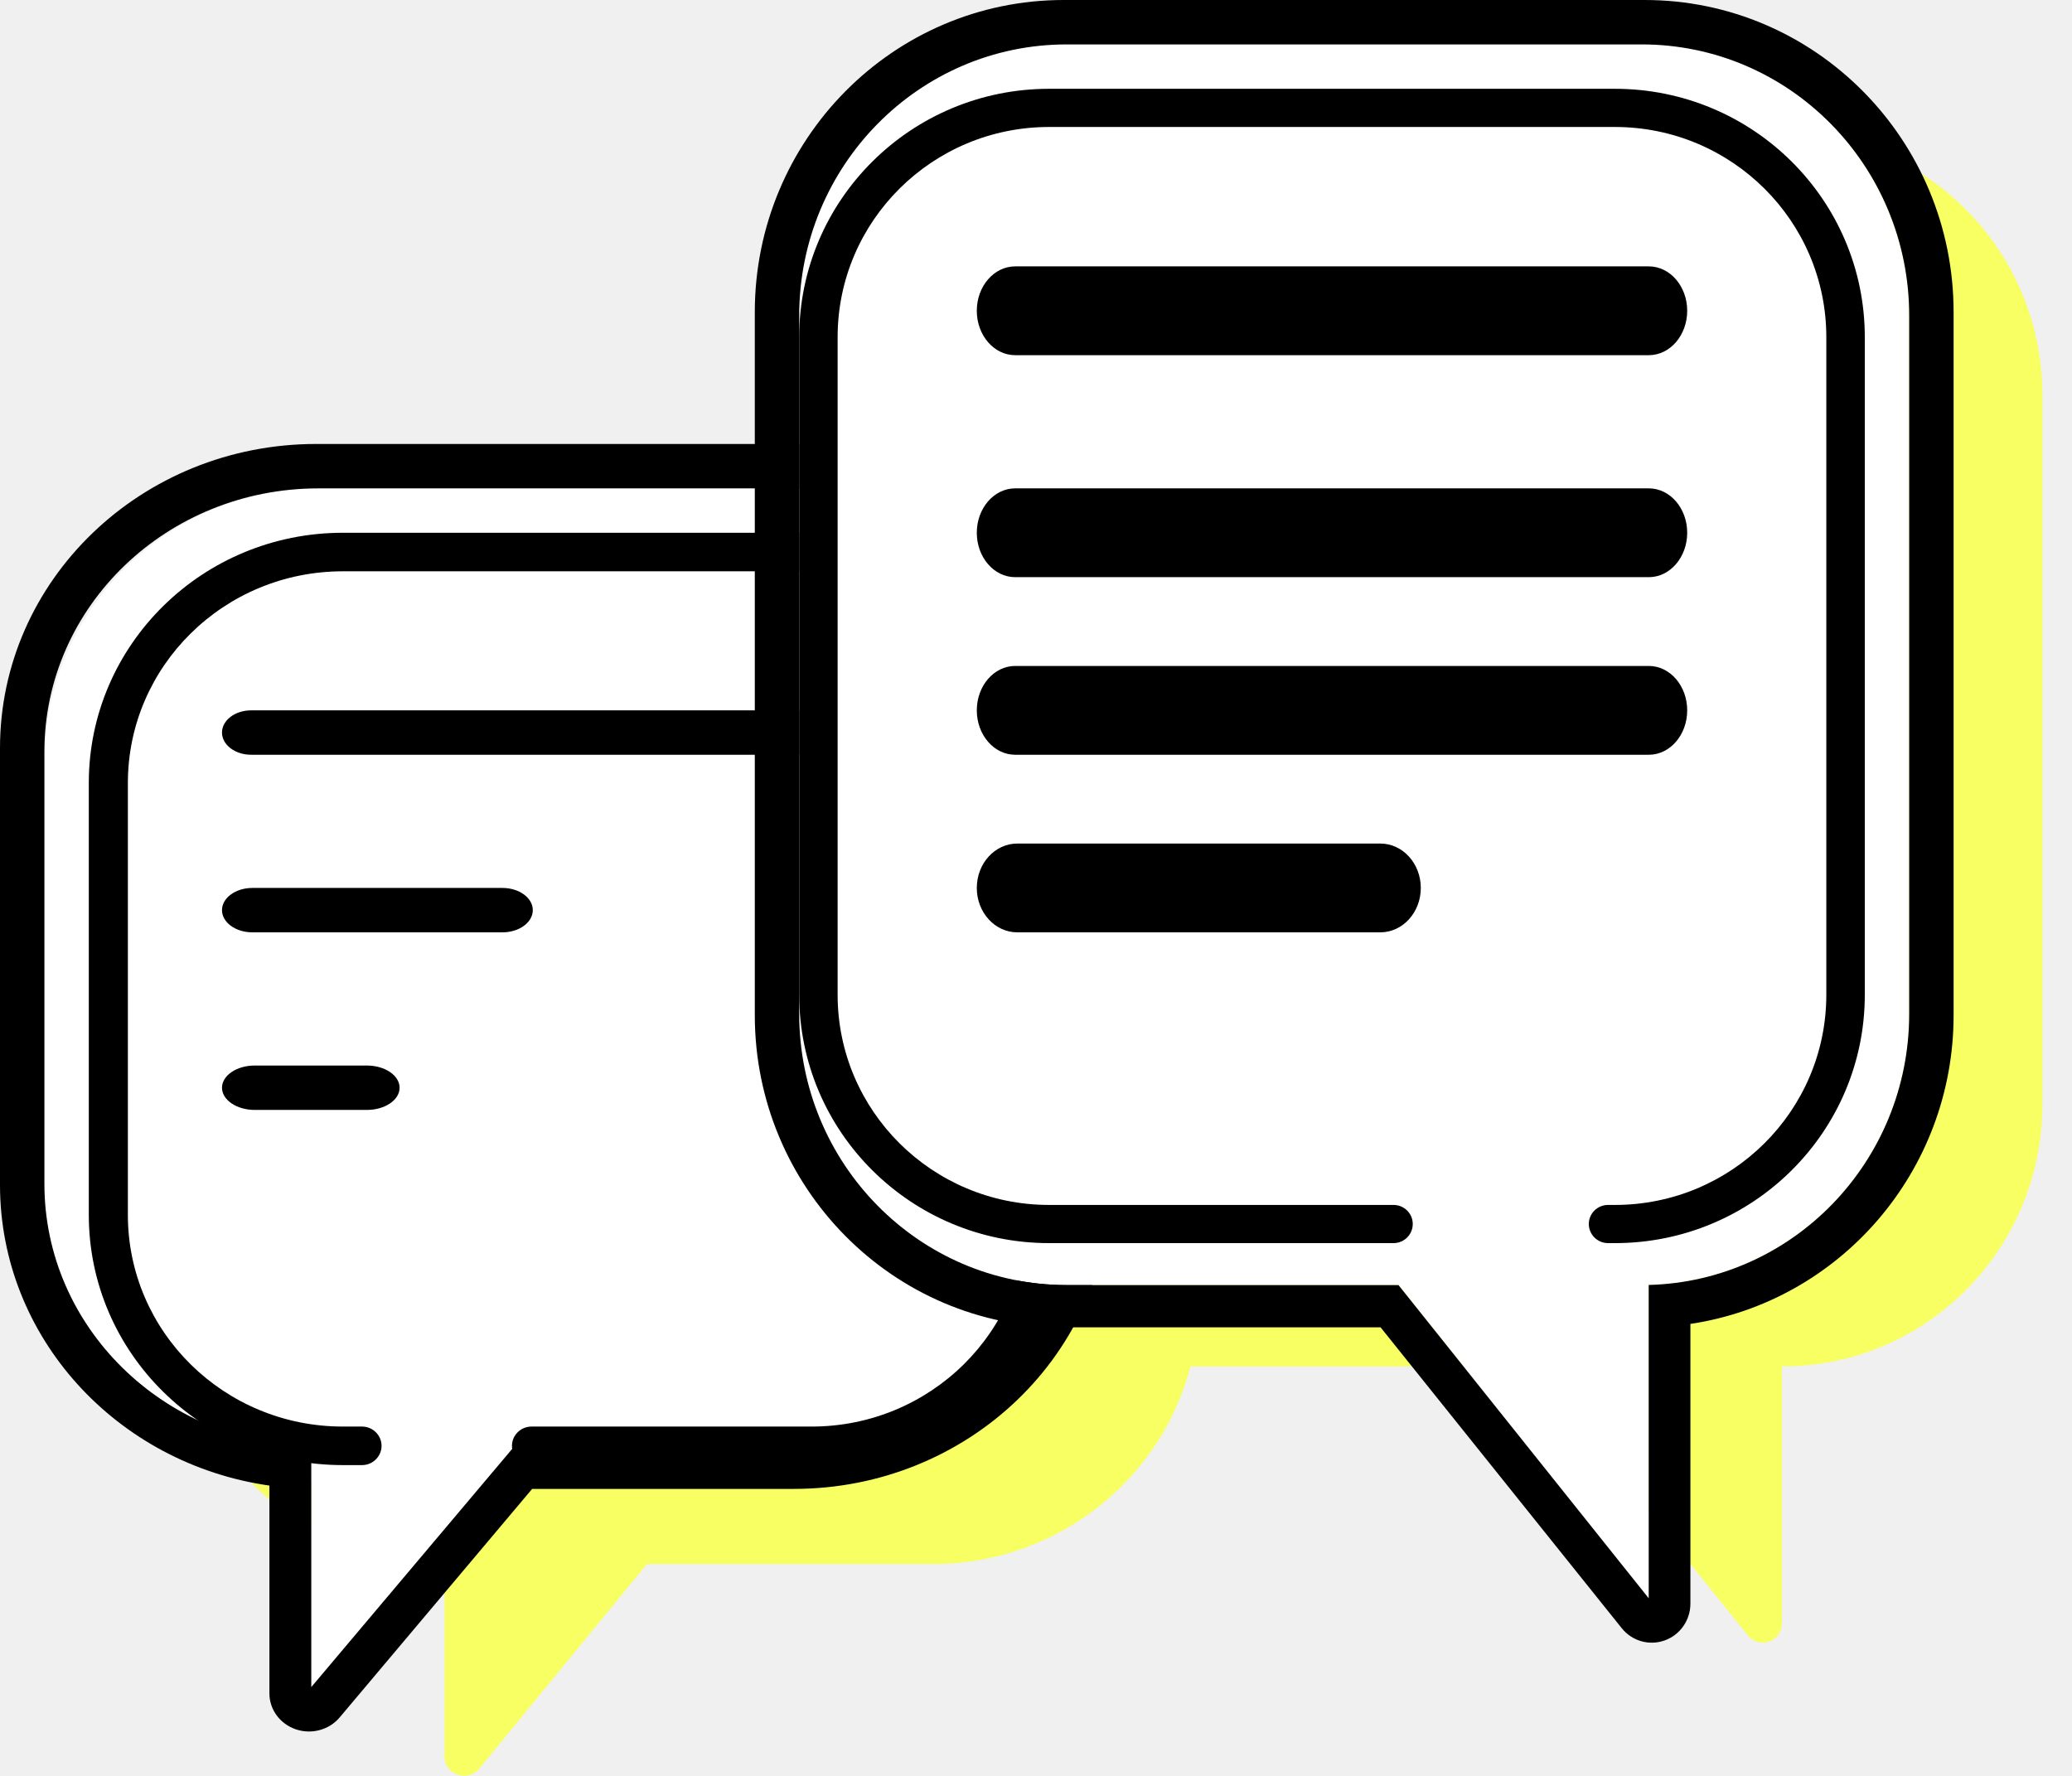
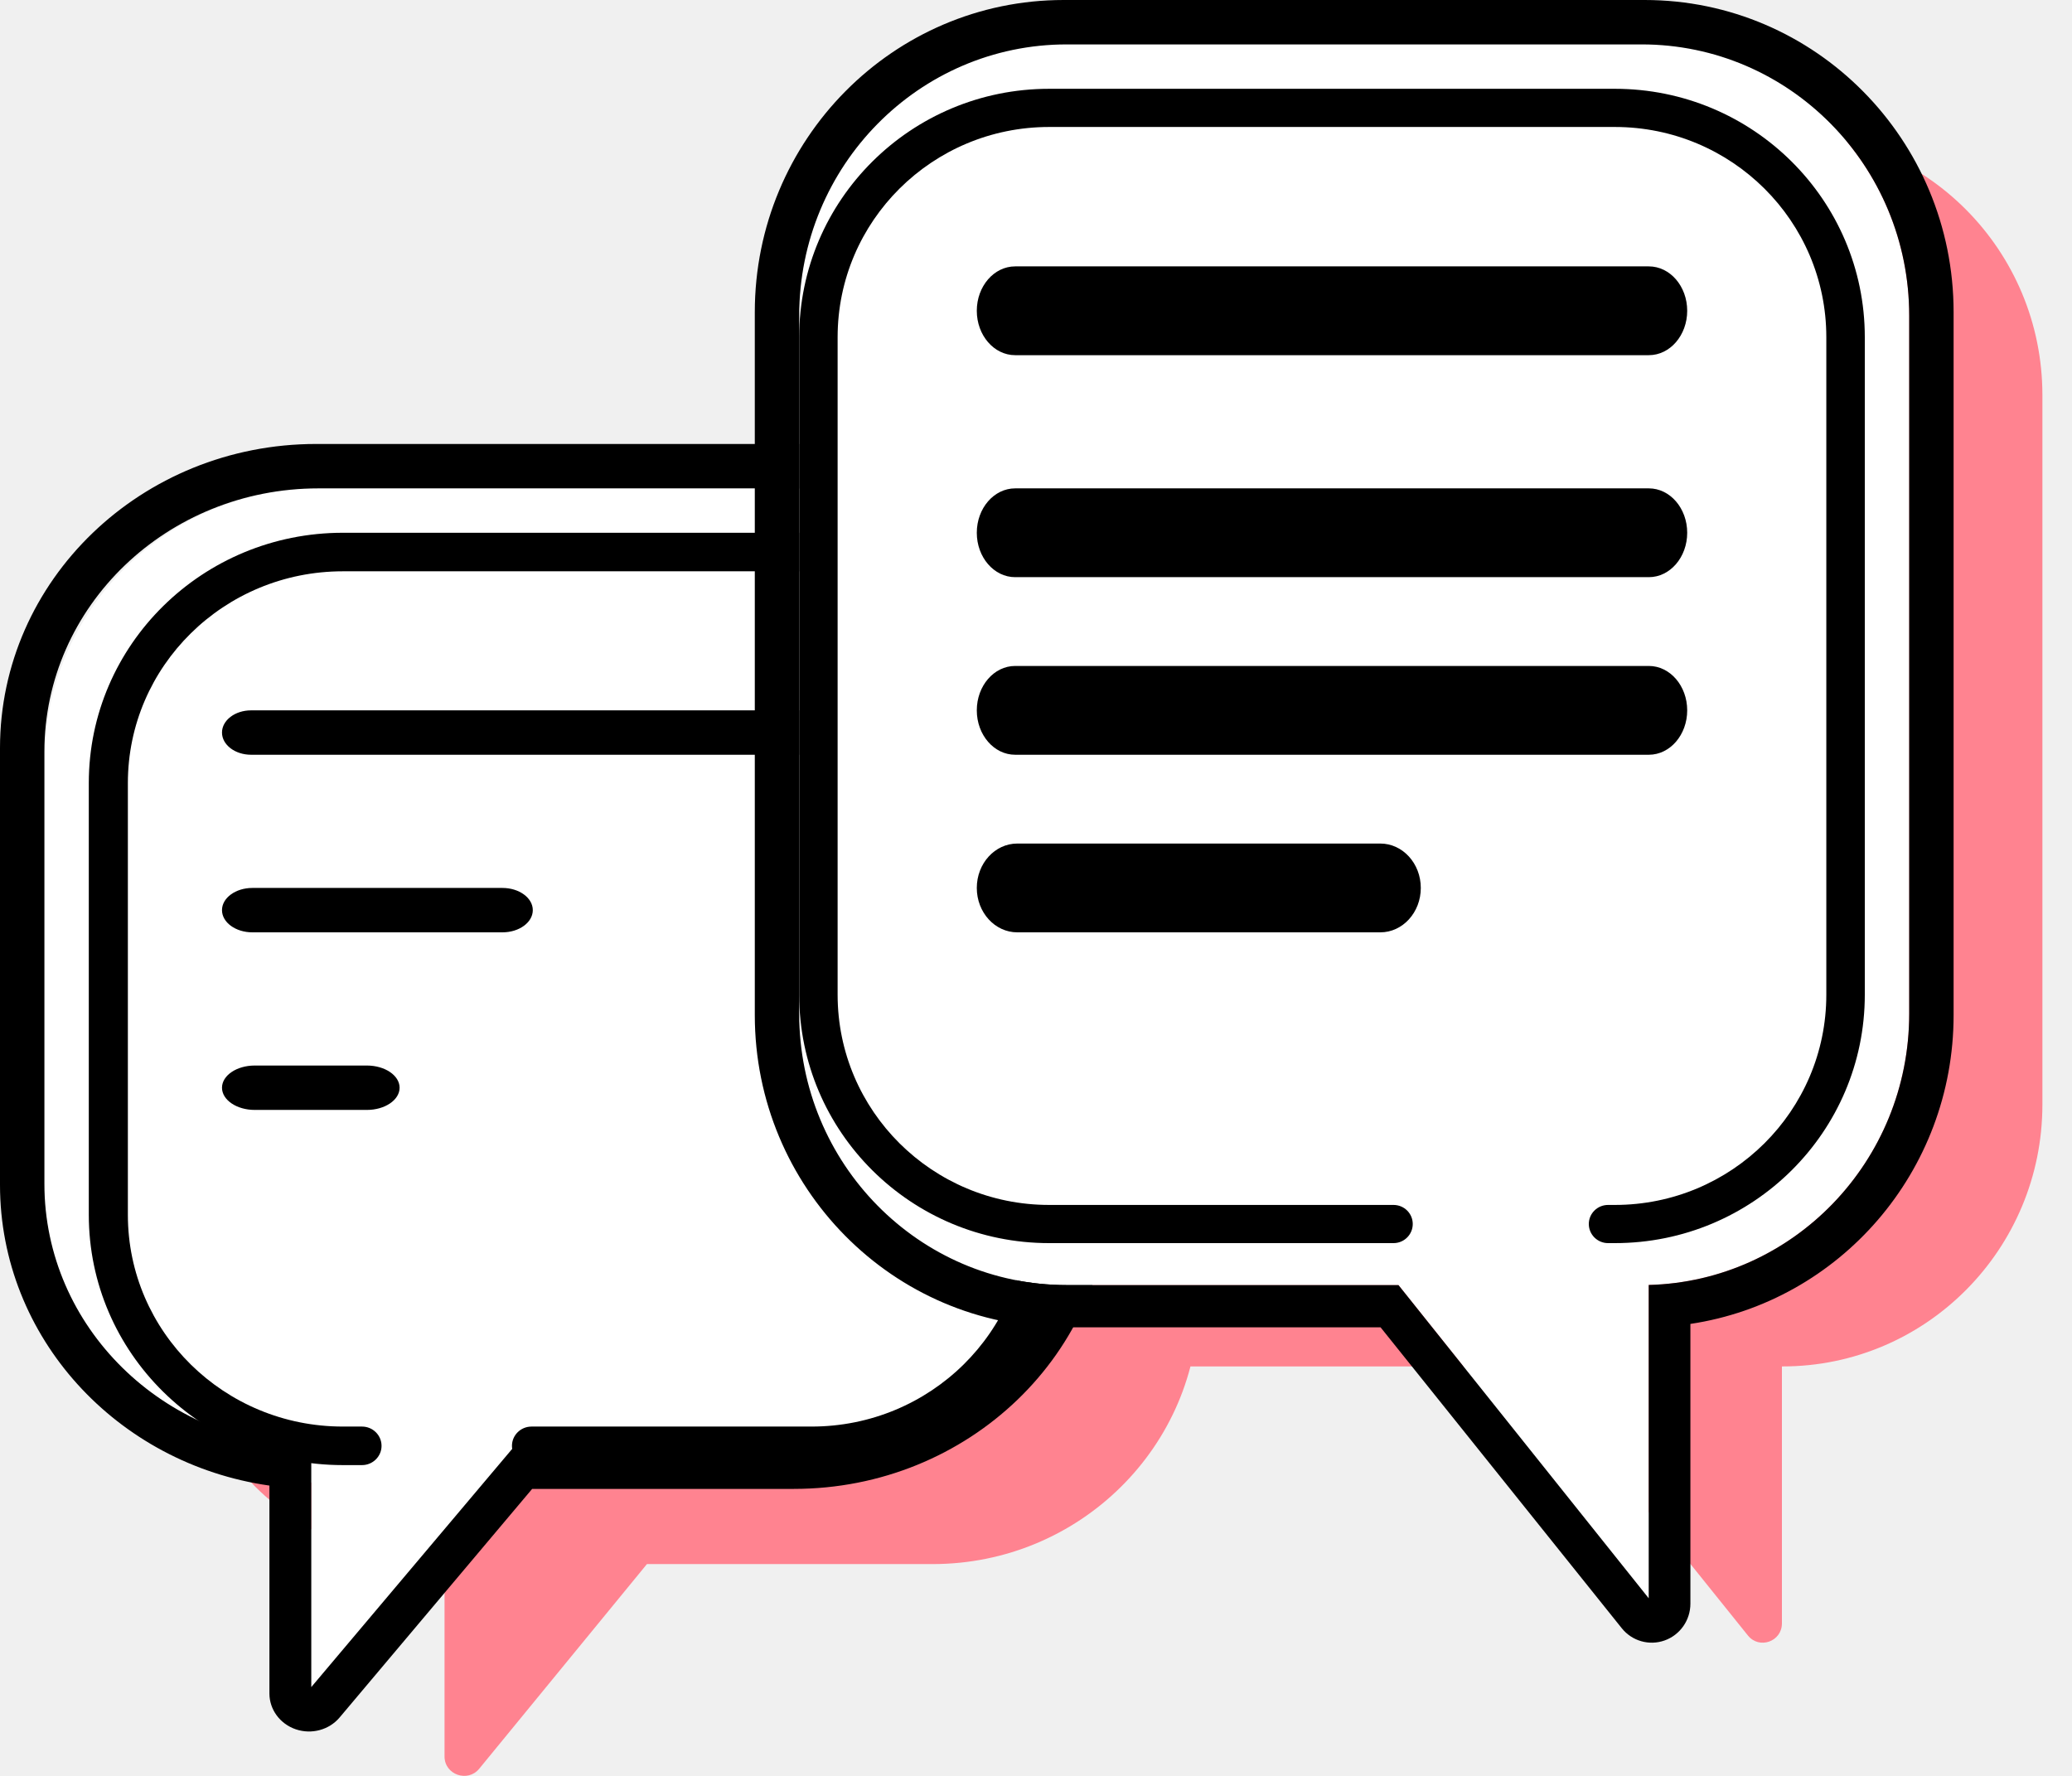
<svg xmlns="http://www.w3.org/2000/svg" width="35" height="30" viewBox="0 0 35 30" fill="none">
-   <path d="M15.754 9.75C18.237 9.75 20.25 11.741 20.25 14.197V21.975C20.25 24.431 18.237 26.422 15.754 26.422H10.928L8.096 29.878C7.9 30.118 7.509 29.98 7.509 29.672V26.422H7.496C5.013 26.422 3 24.431 3 21.975V14.197C3 11.741 5.013 9.75 7.496 9.75H15.754Z" fill="#F7FF62" />
-   <path d="M20.139 2.25C17.715 2.25 15.75 4.231 15.75 6.675V18.658C15.75 21.102 17.715 23.083 20.139 23.083H25.873L29.526 27.629C29.718 27.867 30.1 27.731 30.1 27.424V23.083H30.111C32.535 23.083 34.5 21.102 34.5 18.658V6.675C34.5 4.231 32.535 2.25 30.111 2.25H20.139Z" fill="#F7FF62" />
+   <path d="M15.754 9.75C18.237 9.75 20.25 11.741 20.25 14.197V21.975C20.25 24.431 18.237 26.422 15.754 26.422H10.928L8.096 29.878C7.9 30.118 7.509 29.98 7.509 29.672V26.422H7.496C5.013 26.422 3 24.431 3 21.975V14.197C3 11.741 5.013 9.75 7.496 9.75H15.754Z" fill="#FF8390" />
+   <path d="M20.139 2.25C17.715 2.25 15.75 4.231 15.75 6.675V18.658C15.75 21.102 17.715 23.083 20.139 23.083H25.873L29.526 27.629C29.718 27.867 30.1 27.731 30.1 27.424V23.083H30.111C32.535 23.083 34.5 21.102 34.5 18.658V6.675C34.5 4.231 32.535 2.25 30.111 2.25H20.139Z" fill="#FF8390" />
  <path fill-rule="evenodd" clip-rule="evenodd" d="M13.37 8.25C15.927 8.25 18 10.315 18 12.862V20.433C18 22.98 15.927 25.045 13.37 25.045H8.678L5.258 29.25V25.044C2.758 24.98 0.75 22.94 0.75 20.433V12.862C0.75 10.315 2.823 8.25 5.379 8.25H13.37Z" fill="white" />
  <path fill-rule="evenodd" clip-rule="evenodd" d="M8.678 24.445H13.37C15.927 24.445 18 22.454 18 19.998V12.697C18 10.241 15.927 8.25 13.37 8.25H5.379C2.823 8.25 0.75 10.241 0.75 12.697V19.998C0.75 22.415 2.758 24.382 5.258 24.444V28.5L8.678 24.445ZM4.551 25.096C1.976 24.729 0 22.594 0 20.015V12.637C0 9.8 2.391 7.5 5.341 7.5H13.409C16.359 7.5 18.75 9.8 18.75 12.637V20.015C18.75 22.852 16.359 25.152 13.409 25.152H8.989L5.738 29.012C5.56 29.224 5.263 29.304 4.996 29.213C4.73 29.122 4.551 28.88 4.551 28.608V25.096Z" fill="black" />
  <path fill-rule="evenodd" clip-rule="evenodd" d="M1.5 13.228C1.5 10.893 3.421 9 5.792 9H13.709C16.079 9 18 10.893 18 13.228V20.522C18 22.857 16.079 24.75 13.709 24.75H8.979C8.796 24.75 8.648 24.604 8.648 24.425C8.648 24.245 8.796 24.099 8.979 24.099H13.709C15.714 24.099 17.34 22.498 17.34 20.522V13.228C17.34 11.252 15.714 9.651 13.709 9.651H5.792C3.786 9.651 2.16 11.252 2.16 13.228V20.522C2.16 22.498 3.786 24.099 5.792 24.099H6.115C6.297 24.099 6.445 24.245 6.445 24.425C6.445 24.604 6.297 24.75 6.115 24.75H5.792C3.421 24.75 1.5 22.857 1.5 20.522V13.228Z" fill="black" />
  <path fill-rule="evenodd" clip-rule="evenodd" d="M3.75 15.375C3.75 15.168 3.98 15 4.263 15H8.487C8.77 15 9 15.168 9 15.375C9 15.582 8.77 15.75 8.487 15.75H4.263C3.98 15.75 3.75 15.582 3.75 15.375Z" fill="black" />
  <path fill-rule="evenodd" clip-rule="evenodd" d="M3.75 12.375C3.75 12.168 3.97 12 4.241 12H13.759C14.03 12 14.25 12.168 14.25 12.375C14.25 12.582 14.03 12.75 13.759 12.75H4.241C3.97 12.75 3.75 12.582 3.75 12.375Z" fill="black" />
  <path fill-rule="evenodd" clip-rule="evenodd" d="M3.75 18.375C3.75 18.168 3.998 18 4.303 18H6.197C6.502 18 6.75 18.168 6.75 18.375C6.75 18.582 6.502 18.75 6.197 18.75H4.303C3.998 18.75 3.75 18.582 3.75 18.375Z" fill="black" />
  <path fill-rule="evenodd" clip-rule="evenodd" d="M18.019 0.75C15.523 0.75 13.5 2.802 13.5 5.333V17.125C13.5 19.657 15.523 21.709 18.019 21.709H23.623L27.85 27V21.707C30.291 21.644 32.25 19.617 32.25 17.125V5.333C32.25 2.802 30.227 0.75 27.731 0.75H18.019Z" fill="white" />
  <path fill-rule="evenodd" clip-rule="evenodd" d="M23.623 21.709H18.019C15.523 21.709 13.5 19.657 13.5 17.125V5.333C13.5 2.802 15.523 0.75 18.019 0.75H27.731C30.227 0.75 32.25 2.802 32.25 5.333V17.125C32.25 19.617 30.291 21.644 27.85 21.707V27L23.623 21.709ZM28.554 22.365C31.07 21.988 33 19.796 33 17.148V5.274C33 2.361 30.664 0 27.782 0H17.968C15.086 0 12.75 2.361 12.75 5.274V17.148C12.75 20.061 15.086 22.422 17.968 22.422H23.32L27.395 27.506C27.569 27.723 27.859 27.805 28.119 27.712C28.38 27.619 28.554 27.37 28.554 27.091V22.365Z" fill="black" />
  <path fill-rule="evenodd" clip-rule="evenodd" d="M13.5 5.696C13.5 3.378 15.39 1.5 17.722 1.5H27.278C29.61 1.5 31.5 3.378 31.5 5.696V16.804C31.5 19.122 29.61 21 27.278 21H27.163C26.984 21 26.838 20.855 26.838 20.677C26.838 20.499 26.984 20.355 27.163 20.355H27.278C29.251 20.355 30.85 18.765 30.85 16.804V5.696C30.85 3.735 29.251 2.145 27.278 2.145H17.722C15.749 2.145 14.149 3.735 14.149 5.696V16.804C14.149 18.765 15.749 20.355 17.722 20.355H23.539C23.719 20.355 23.864 20.499 23.864 20.677C23.864 20.855 23.719 21 23.539 21H17.722C15.39 21 13.5 19.122 13.5 16.804V5.696Z" fill="black" />
  <path fill-rule="evenodd" clip-rule="evenodd" d="M16.5 12C16.5 11.586 16.79 11.25 17.148 11.25H27.852C28.21 11.25 28.5 11.586 28.5 12C28.5 12.414 28.21 12.75 27.852 12.75H17.148C16.79 12.75 16.5 12.414 16.5 12Z" fill="black" />
  <path fill-rule="evenodd" clip-rule="evenodd" d="M16.5 9C16.5 8.586 16.79 8.25 17.148 8.25H27.852C28.21 8.25 28.5 8.586 28.5 9C28.5 9.414 28.21 9.75 27.852 9.75H17.148C16.79 9.75 16.5 9.414 16.5 9Z" fill="black" />
  <path fill-rule="evenodd" clip-rule="evenodd" d="M16.5 5.25C16.5 4.836 16.79 4.5 17.148 4.5H27.852C28.21 4.5 28.5 4.836 28.5 5.25C28.5 5.664 28.21 6 27.852 6H17.148C16.79 6 16.5 5.664 16.5 5.25Z" fill="black" />
  <path fill-rule="evenodd" clip-rule="evenodd" d="M16.5 15C16.5 14.586 16.806 14.25 17.184 14.25H23.316C23.694 14.25 24 14.586 24 15C24 15.414 23.694 15.75 23.316 15.75H17.184C16.806 15.75 16.5 15.414 16.5 15Z" fill="black" />
</svg>
